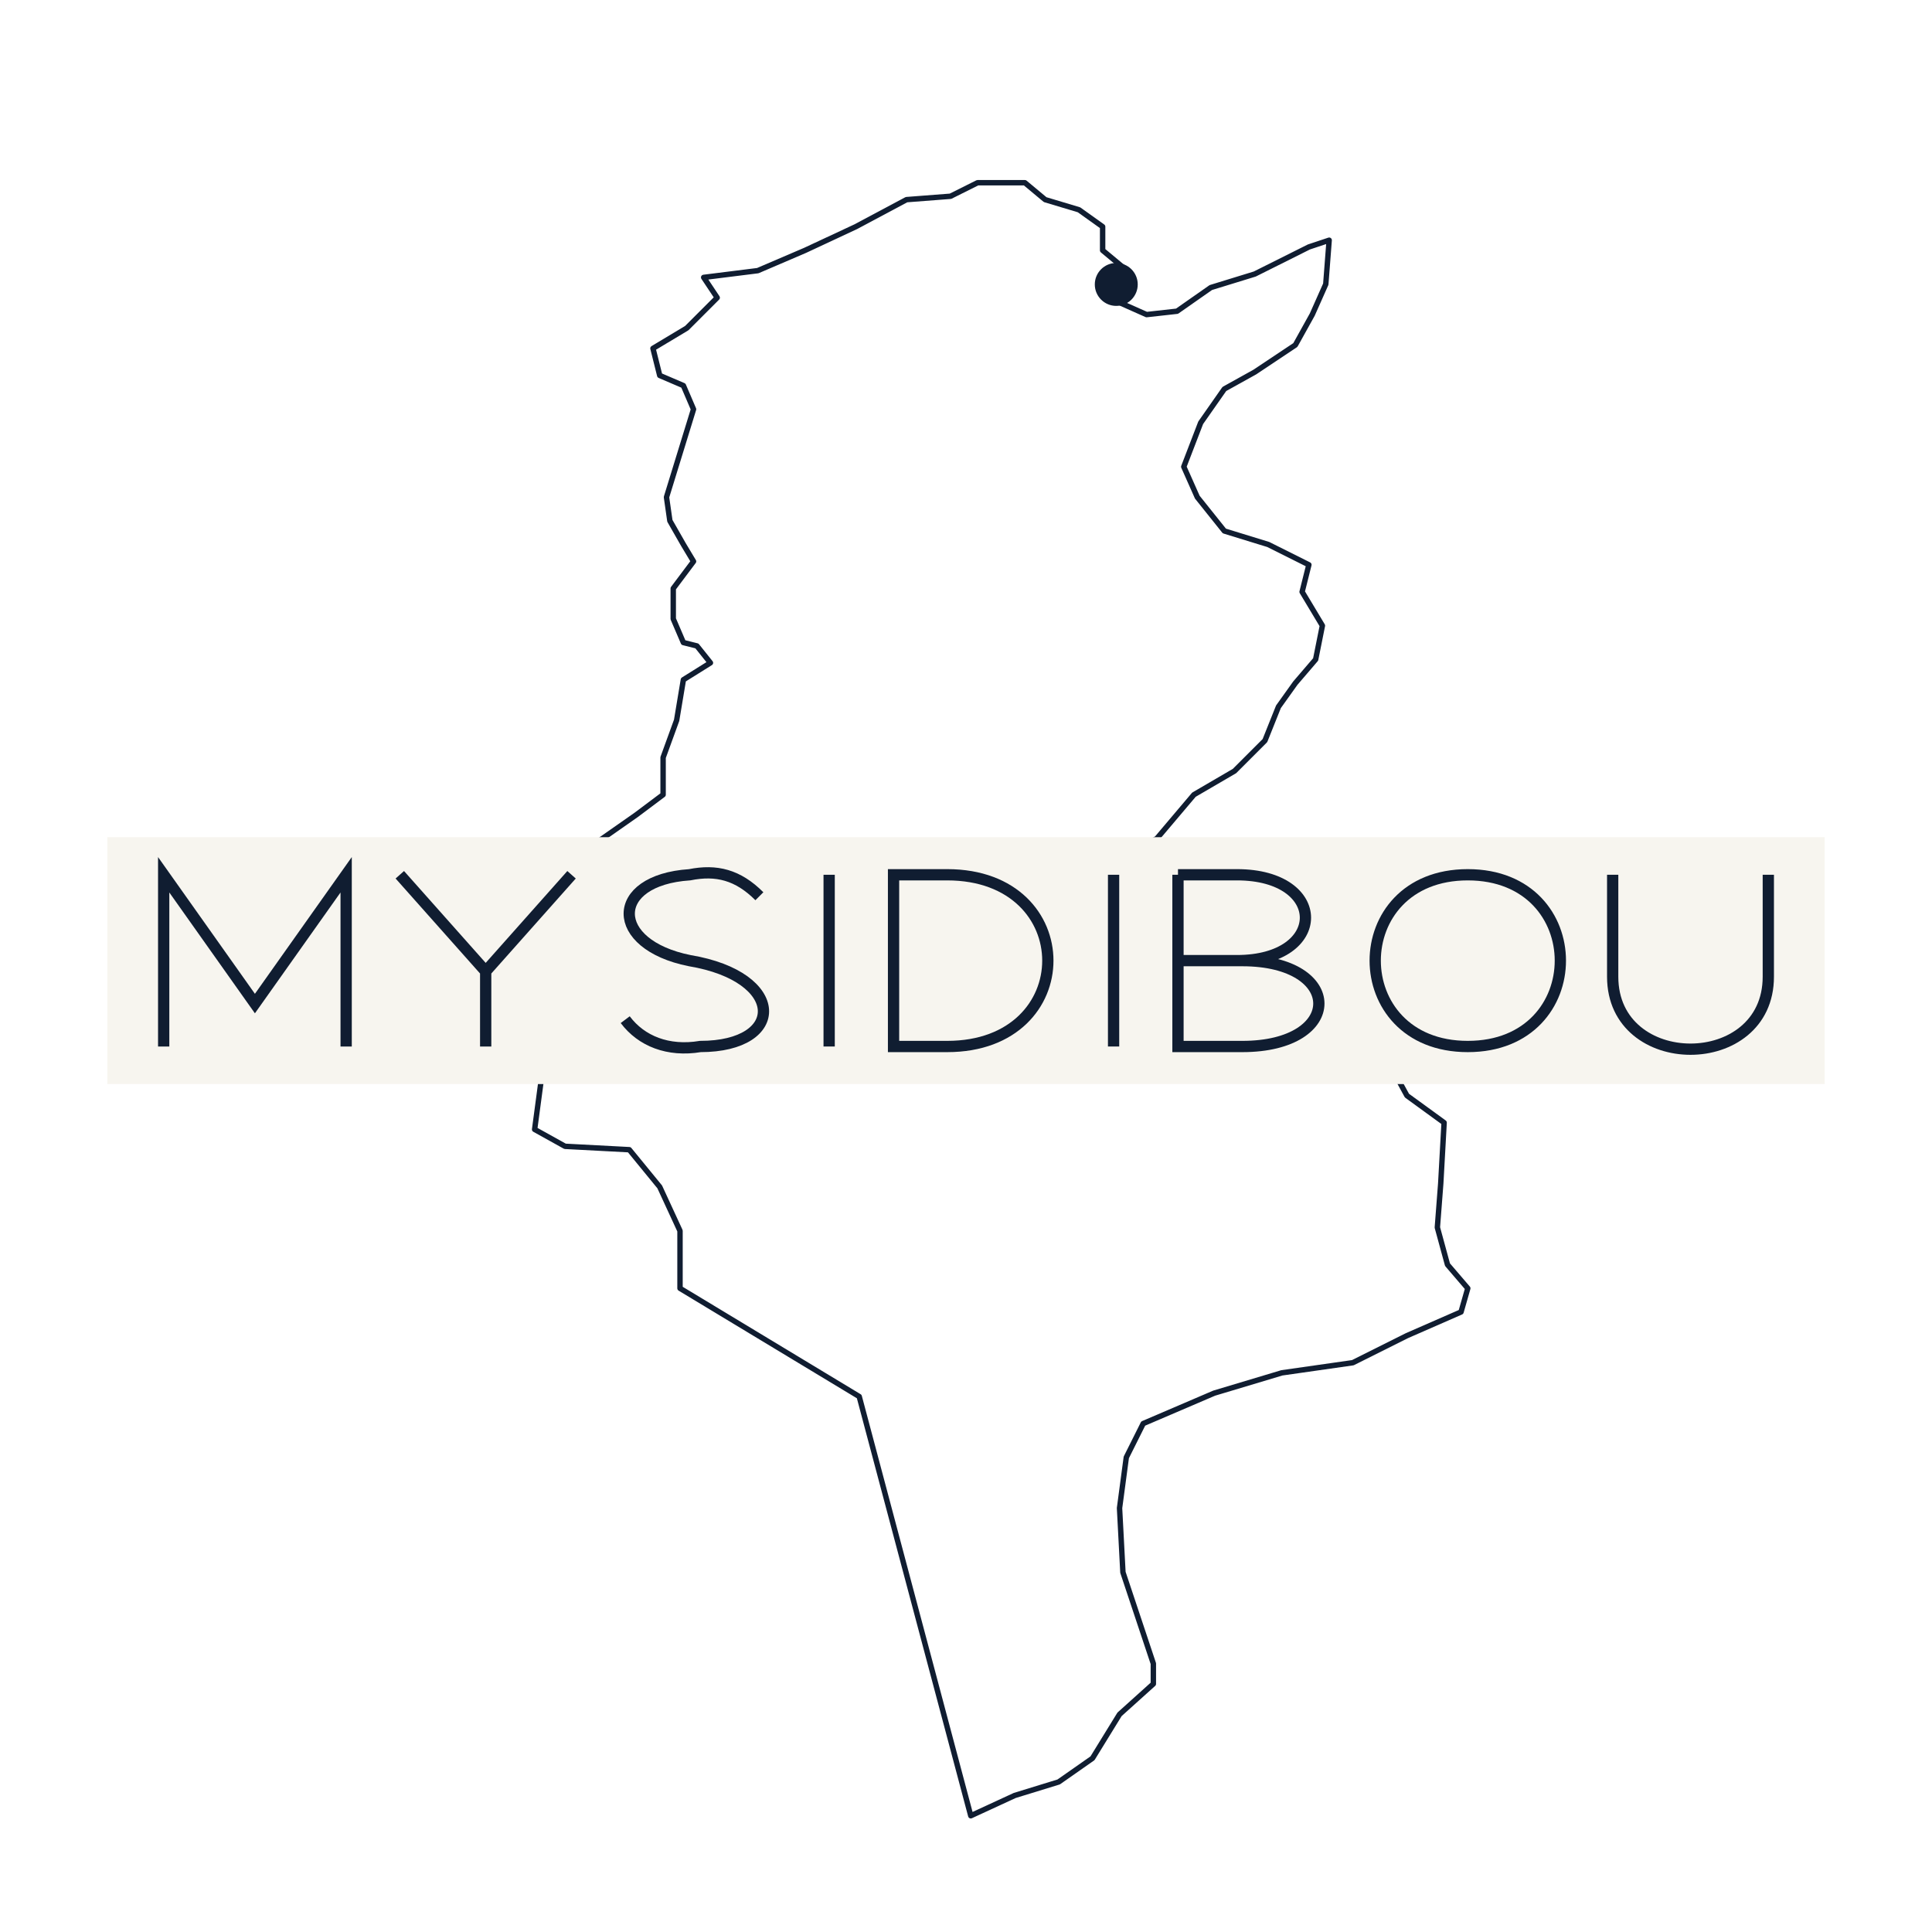
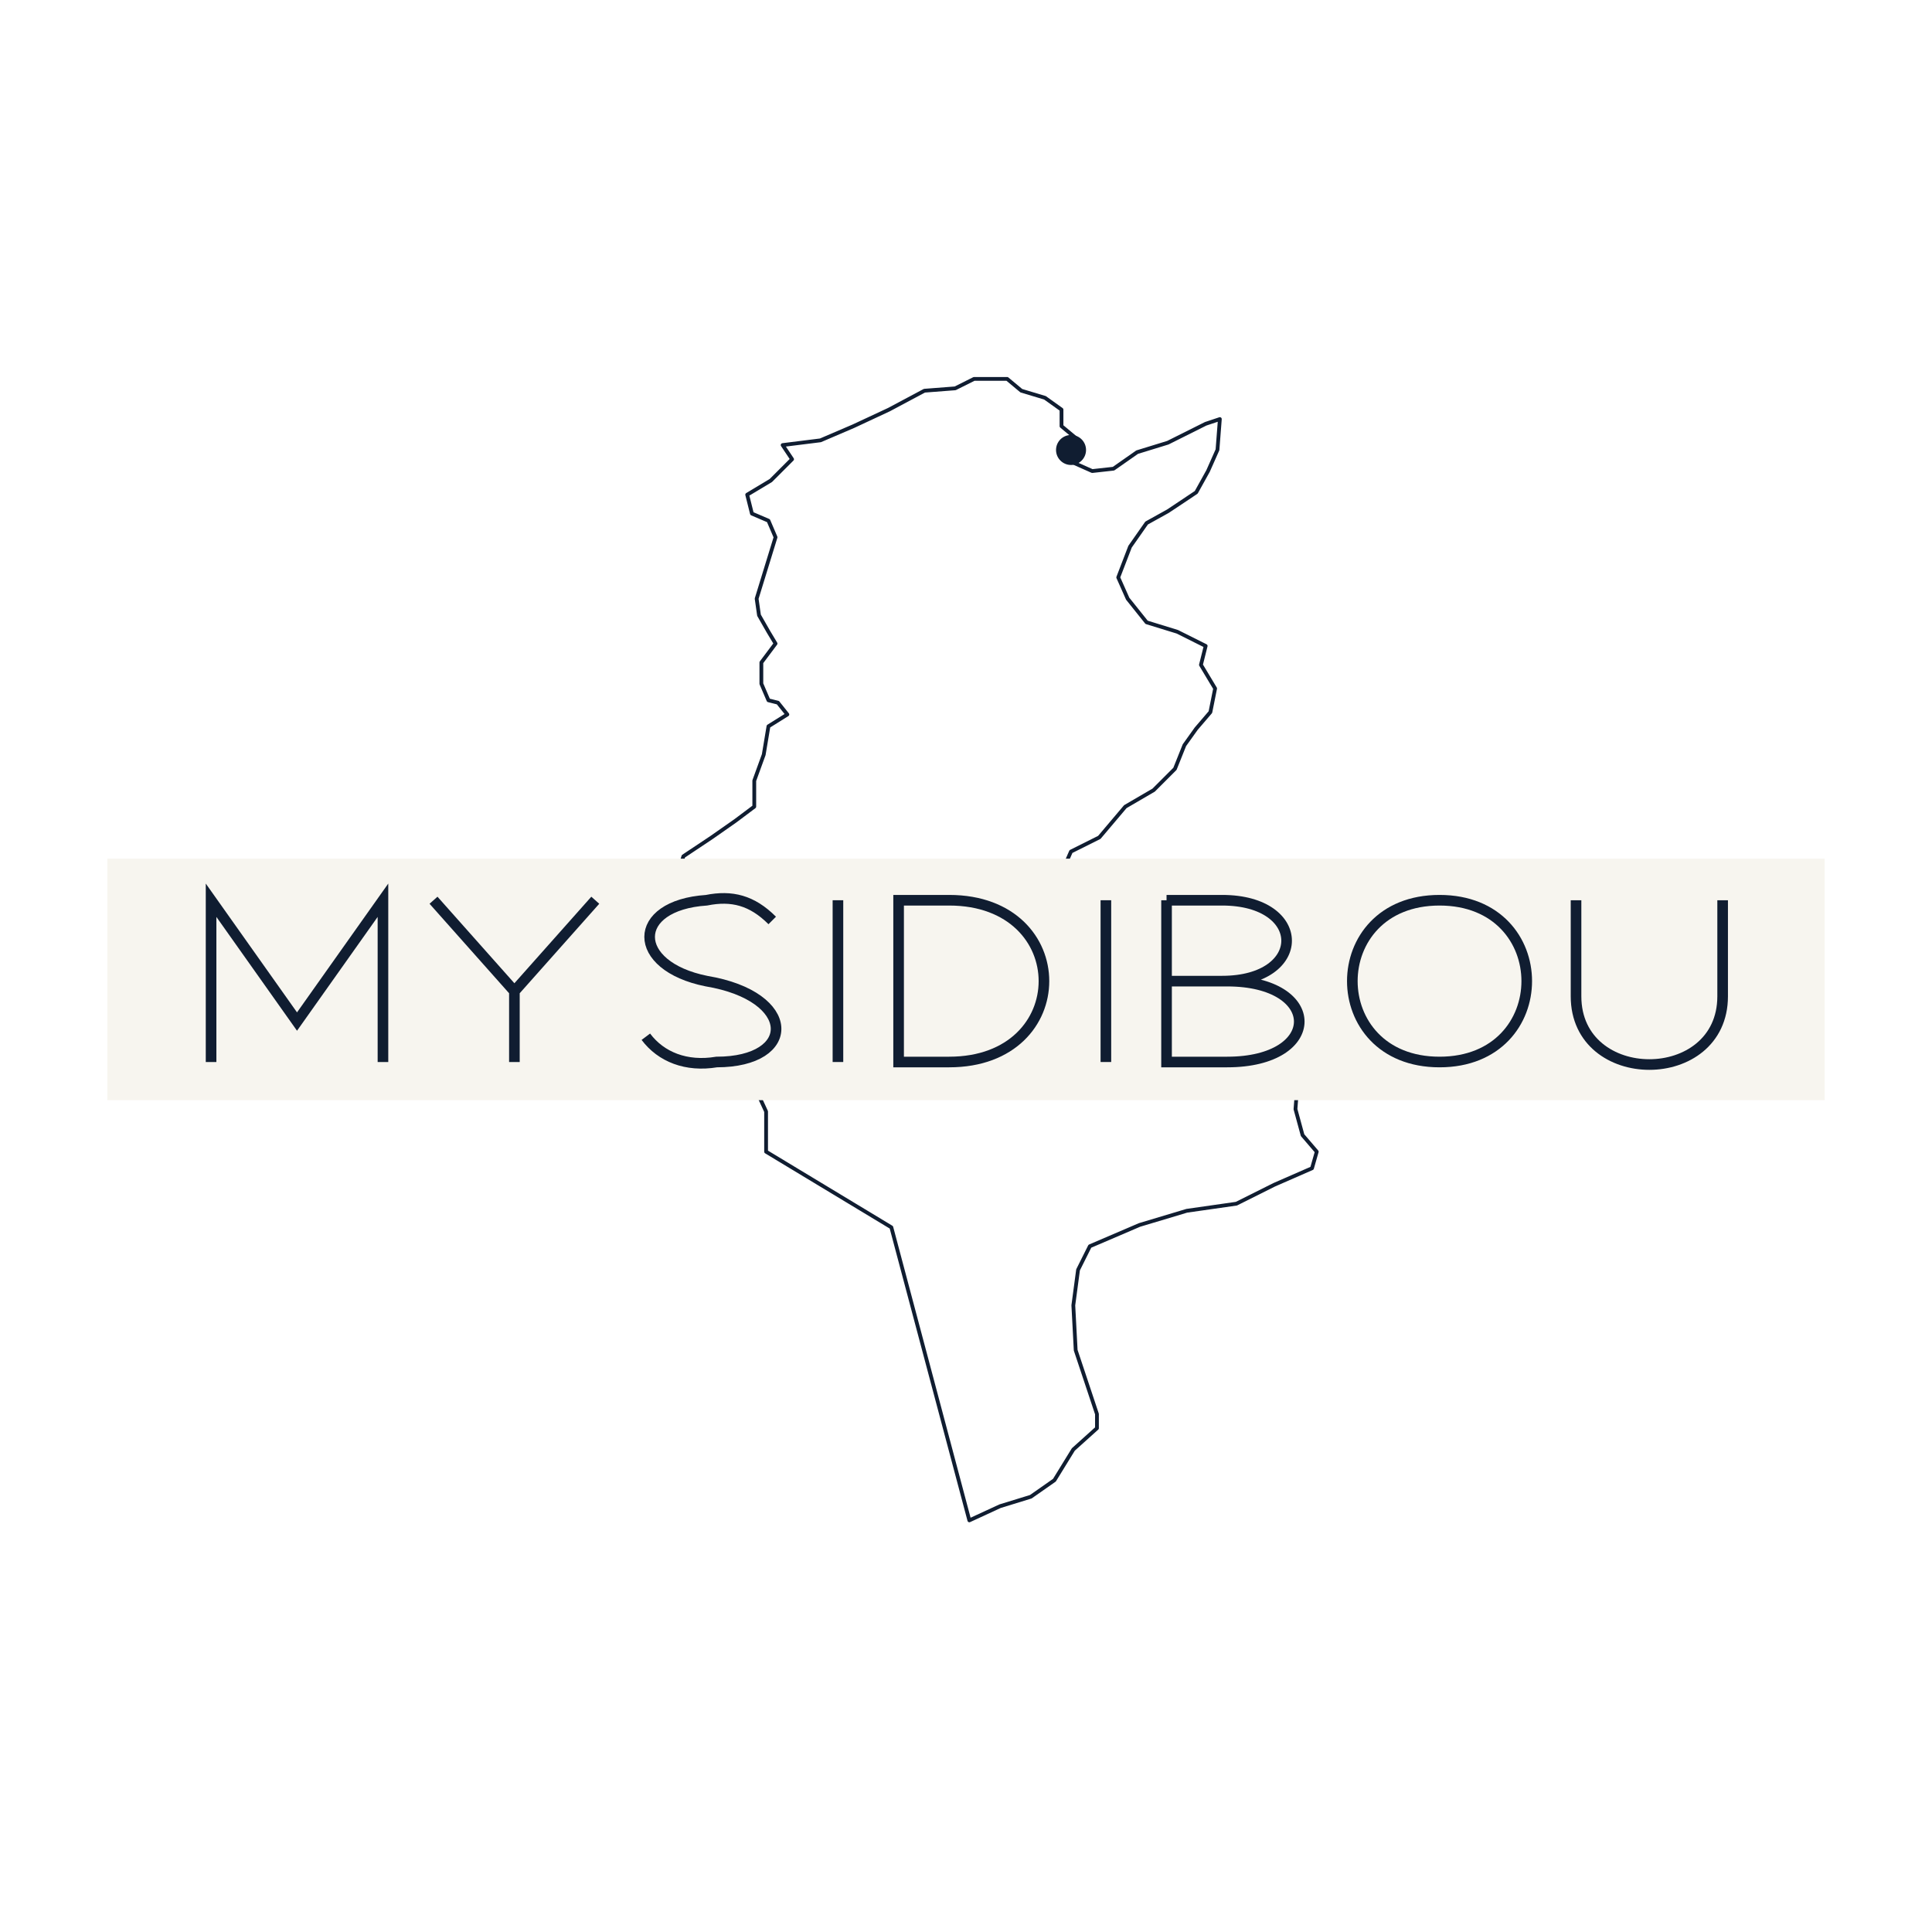
<svg xmlns="http://www.w3.org/2000/svg" viewBox="0 0 360 360" role="img" aria-labelledby="title desc">
-   <g transform="translate(53 12) scale(.63)" fill="none" stroke="#101d31" stroke-width="1.6" stroke-linecap="round" stroke-linejoin="round">
-     <path d="M109 84 L119 78 128 69 124 63 140 61 154 55 169 48 184 40 197 39 205 35 219 35 225 40 235 43 242 48 242 55 248 60 251 65 246 70 255 74 264 73 274 66 287 62 303 54 309 52 308 65 304 74 299 83 287 91 278 96 271 106 266 119 270 128 278 138 291 142 303 148 301 156 307 166 305 176 299 183 294 190 290 200 281 209 269 216 258 229 246 235 239 251 239 264 246 273 262 280 279 283 285 286 283 294 289 298 301 297 309 291 312 281 318 283 326 294 332 305 343 313 342 331 341 344 344 355 350 362 348 369 332 376 316 384 295 387 275 393 254 402 249 412 247 427 248 446 254 464 257 473 257 479 247 488 239 501 229 508 216 512 203 518 170 394 117 362 117 345 111 332 102 321 83 320 74 315 76 300 69 293 67 284 61 278 59 267 63 255 70 250 79 247 82 237 94 229 104 222 112 216 112 205 116 194 118 182 126 177 122 172 118 171 115 164 115 155 121 147 118 142 114 135 113 128 117 115 121 102 118 95 111 92 Z" />
+   <g transform="translate(54.18 46.8) scale(.699)">
+     <g transform="translate(53 12) scale(.63)" fill="none" stroke="#101d31" stroke-width="1.6" stroke-linecap="round" stroke-linejoin="round">
+       <path d="M109 84 L119 78 128 69 124 63 140 61 154 55 169 48 184 40 197 39 205 35 219 35 225 40 235 43 242 48 242 55 248 60 251 65 246 70 255 74 264 73 274 66 287 62 303 54 309 52 308 65 304 74 299 83 287 91 278 96 271 106 266 119 270 128 278 138 291 142 303 148 301 156 307 166 305 176 299 183 294 190 290 200 281 209 269 216 258 229 246 235 239 251 239 264 246 273 262 280 279 283 285 286 283 294 289 298 301 297 309 291 312 281 318 283 326 294 332 305 343 313 342 331 341 344 344 355 350 362 348 369 332 376 316 384 295 387 275 393 254 402 249 412 247 427 248 446 254 464 257 473 257 479 247 488 239 501 229 508 216 512 203 518 170 394 117 362 117 345 111 332 102 321 83 320 74 315 76 300 69 293 67 284 61 278 59 267 63 255 70 250 79 247 82 237 94 229 104 222 112 216 112 205 116 194 118 182 126 177 122 172 118 171 115 164 115 155 121 147 118 142 114 135 113 128 117 115 121 102 118 95 111 92 Z" />
+     </g>
+     <circle cx="208" cy="53" r="4" fill="#101d31" />
  </g>
-   <circle cx="208" cy="53" r="4" fill="#101d31" />
-   <path d="M20 156h320v46H20z" fill="#f7f5ef" />
-   <g aria-label="MYSIDIBOU" fill="none" stroke="#101d31" stroke-width="2.1" stroke-linecap="butt" stroke-linejoin="miter">
-     <path transform="translate(30.5 163)" d="M0 32V0L17 24 34 0V32" />
-     <path transform="translate(74.5 163)" d="M0 0 16 18 32 0M16 18V32" />
-     <path transform="translate(116.5 163)" d="M25 4C21 0 17-1 12 0C-3 1-3 13 12 16C30 19 30 32 14 32C8 33 3 31 0 27" />
-     <path transform="translate(152.5 163)" d="M2 0V32" />
-     <path transform="translate(166.5 163)" d="M0 0V32H10C35 32 35 0 10 0Z" />
-     <path transform="translate(205.5 163)" d="M2 0V32" />
-     <path transform="translate(219.5 163)" d="M0 0V32H12C31 32 31 16 12 16H0M0 0H11C28 0 28 16 11 16" />
-     <path transform="translate(256.5 163)" d="M17 0C-6 0-6 32 17 32C40 32 40 0 17 0Z" />
-     <path transform="translate(300.5 163)" d="M0 0V19C0 37 29 37 29 19V0" />
+   <path d="M20 160h320v45H20z" fill="#f7f5ef" />
+   <g transform="translate(10.6 14.2) scale(.942)">
+     <g aria-label="MYSIDIBOU" fill="none" stroke="#101d31" stroke-width="2.1" stroke-linecap="butt" stroke-linejoin="miter">
+       <path transform="translate(30.5 163)" d="M0 32V0L17 24 34 0V32" />
+       <path transform="translate(74.5 163)" d="M0 0 16 18 32 0M16 18V32" />
+       <path transform="translate(116.5 163)" d="M25 4C21 0 17-1 12 0C-3 1-3 13 12 16C30 19 30 32 14 32C8 33 3 31 0 27" />
+       <path transform="translate(152.5 163)" d="M2 0V32" />
+       <path transform="translate(166.5 163)" d="M0 0V32H10C35 32 35 0 10 0Z" />
+       <path transform="translate(205.5 163)" d="M2 0V32" />
+       <path transform="translate(219.5 163)" d="M0 0V32H12C31 32 31 16 12 16H0M0 0H11C28 0 28 16 11 16" />
+       <path transform="translate(256.5 163)" d="M17 0C-6 0-6 32 17 32C40 32 40 0 17 0Z" />
+       <path transform="translate(300.5 163)" d="M0 0V19C0 37 29 37 29 19V0" />
+     </g>
  </g>
</svg>
